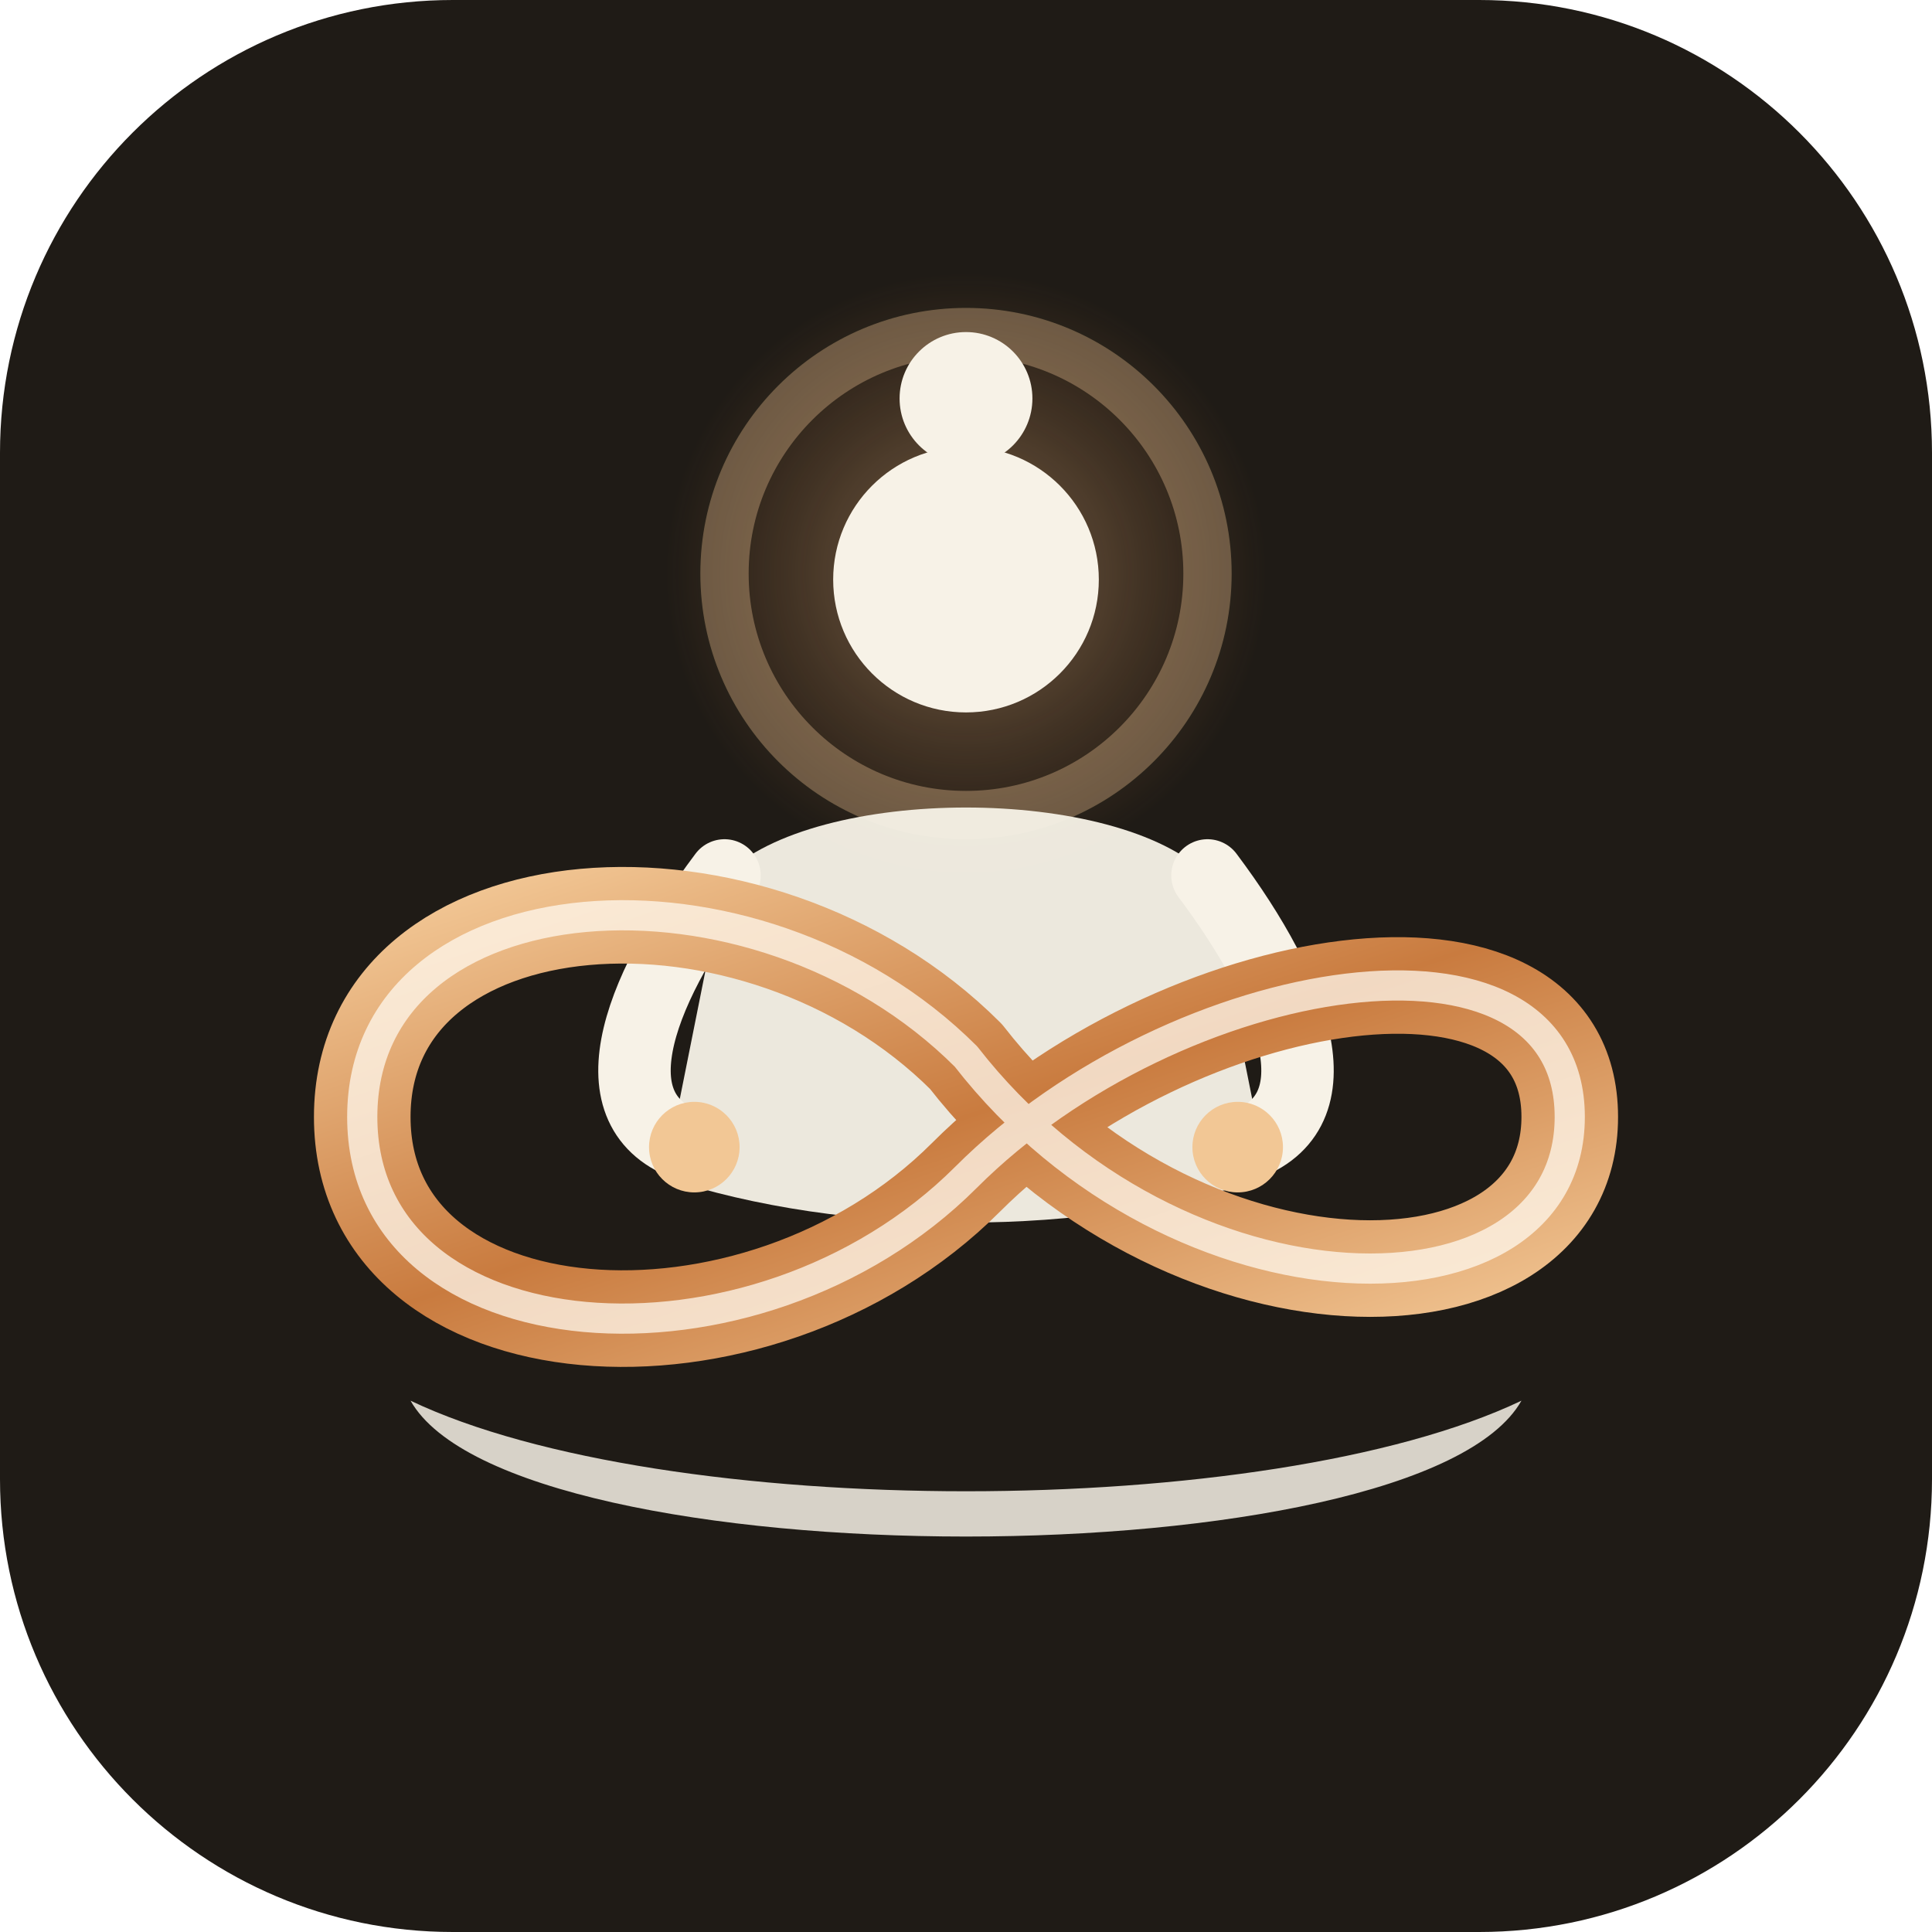
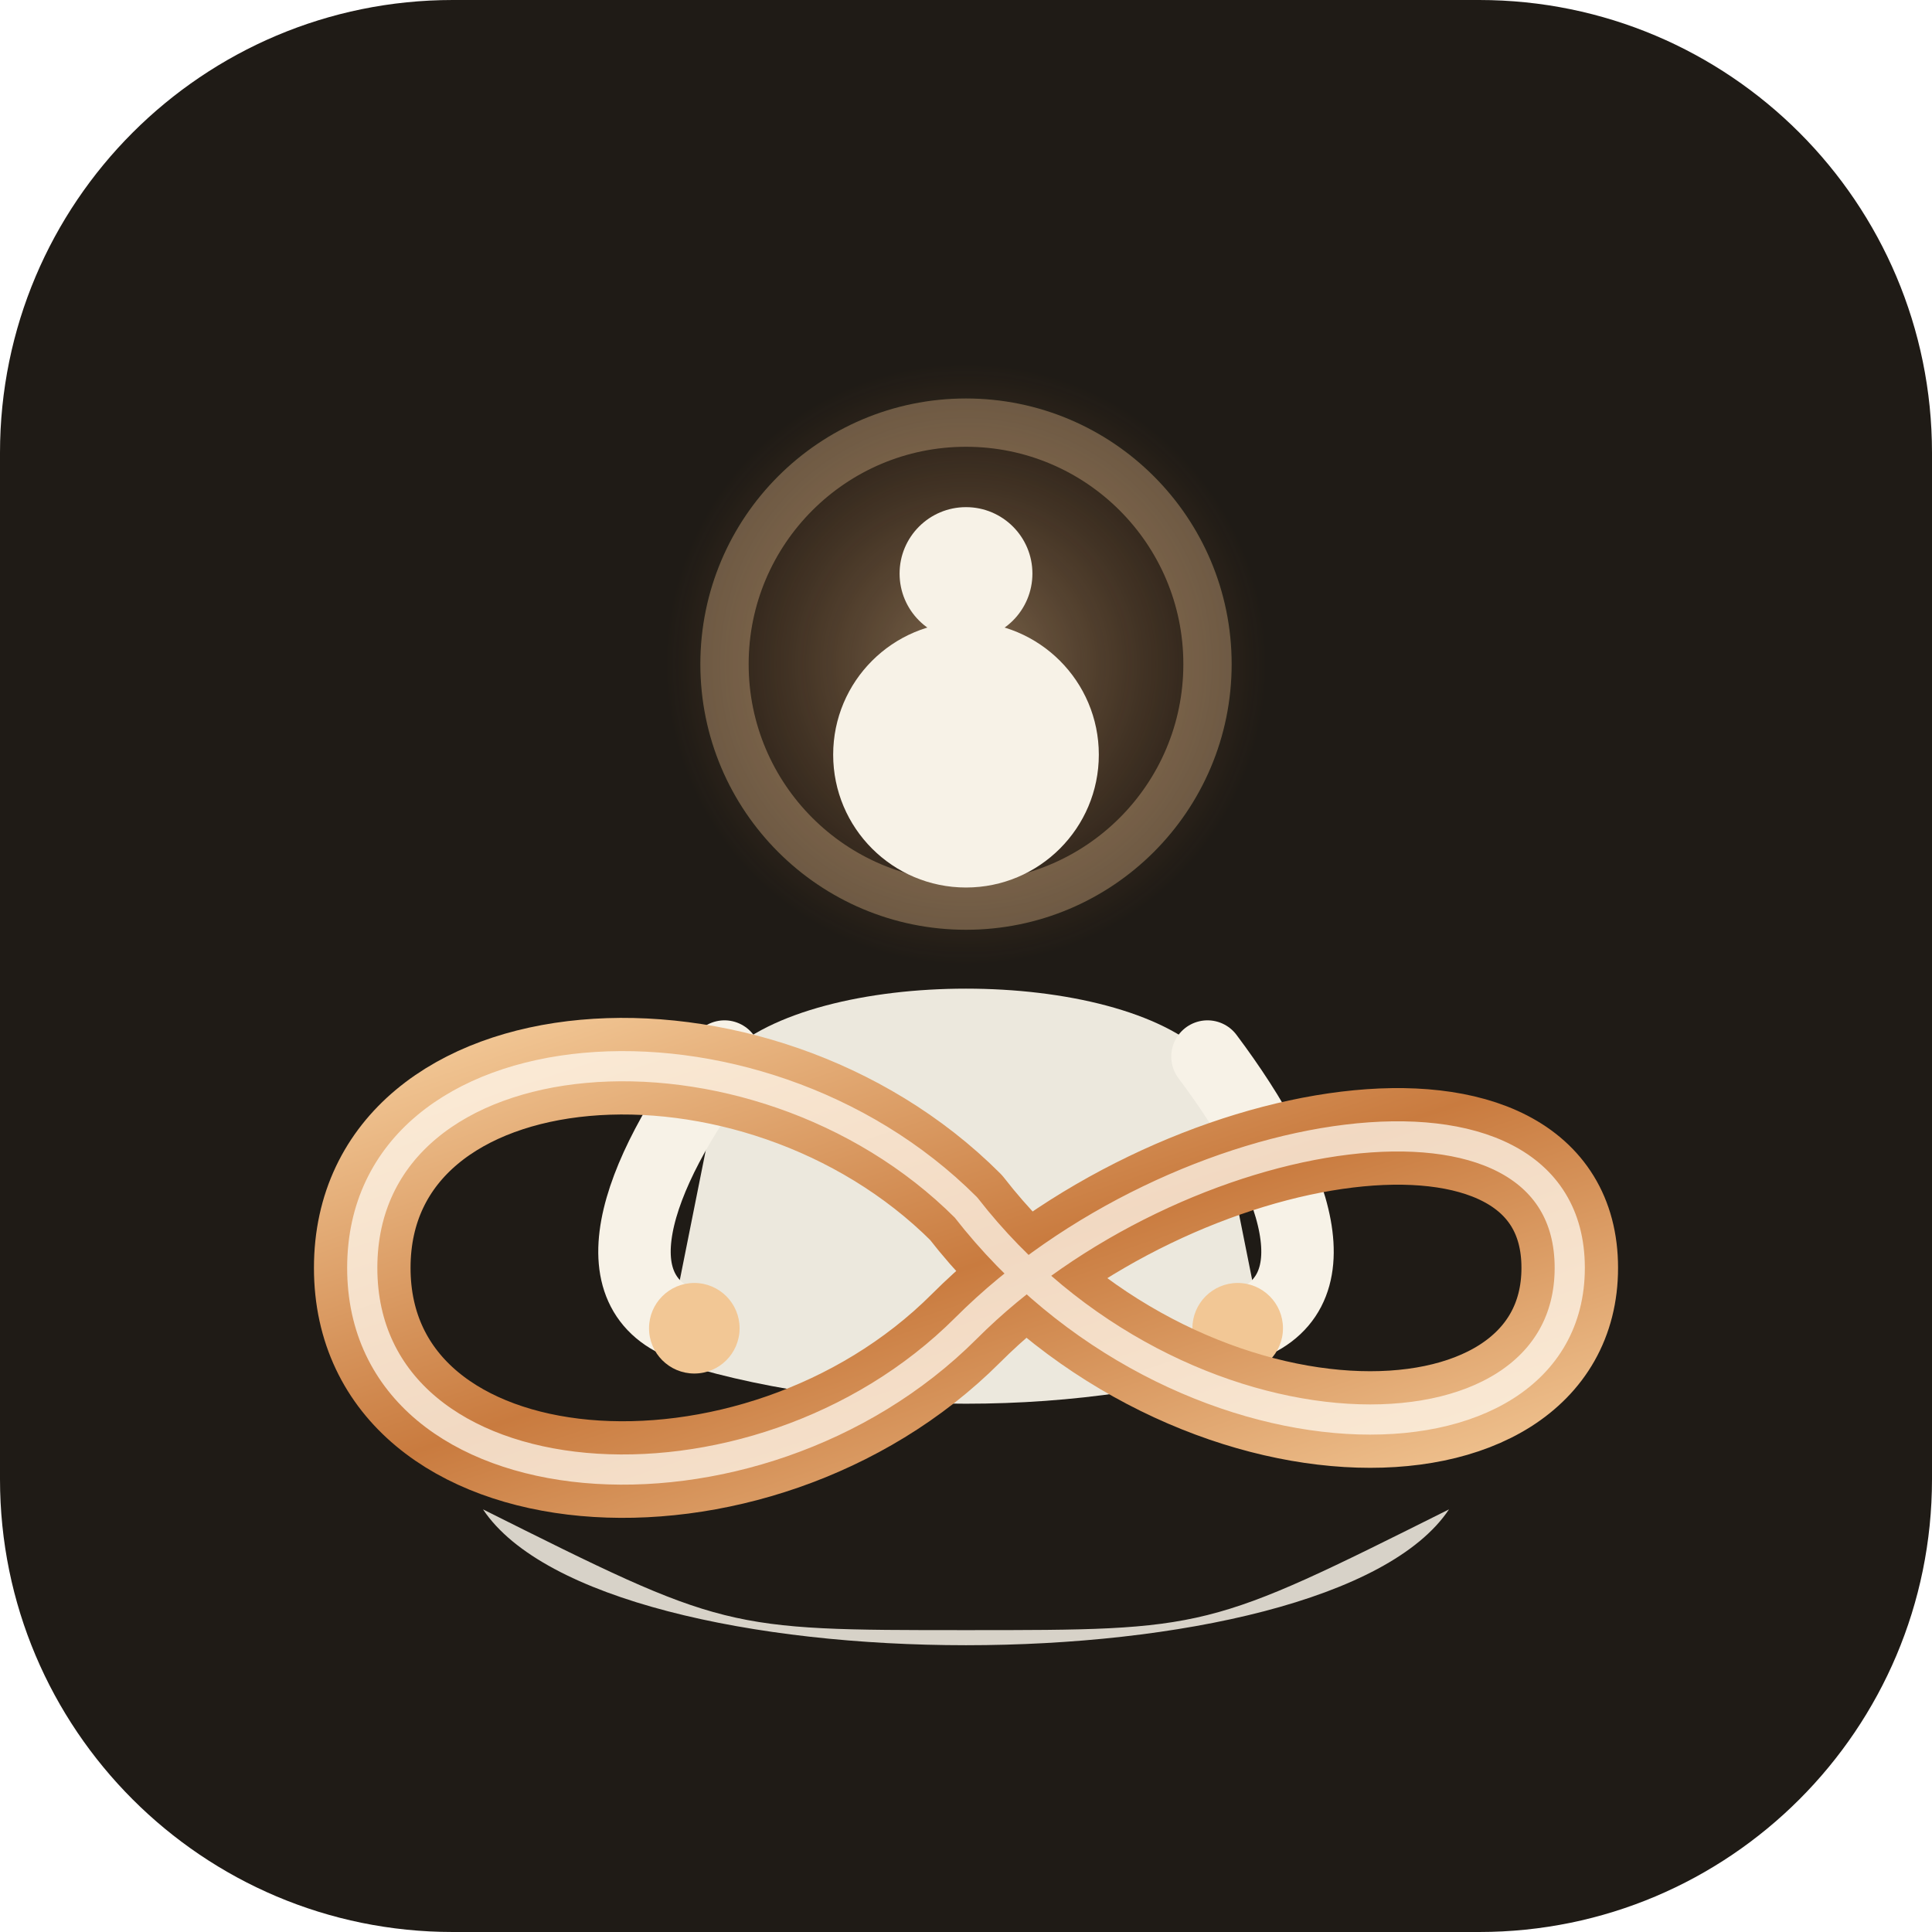
<svg xmlns="http://www.w3.org/2000/svg" viewBox="0 0 32 32" fill="none">
  <rect width="32" height="32" rx="7.5" fill="#1F1B16" />
-   <circle cx="16" cy="9.5" r="5" fill="url(#haloGlow)" opacity="0.45" />
-   <circle cx="16" cy="9.5" r="4" stroke="#F2C795" stroke-width="0.8" opacity="0.35" />
-   <circle cx="16" cy="9.6" r="2.2" fill="#F7F2E7" />
-   <circle cx="16" cy="6.6" r="1.1" fill="#F7F2E7" />
-   <path d="M 12 14.5 C 13.5 13, 18.5 13, 20 14.5 L 21 19.5 C 18 20.5, 14 20.5, 11 19.5 Z" fill="#F7F2E7" opacity="0.95" />
-   <path d="M 12 14.5 C 10.5 16.5, 9.8 18.5, 11.5 19" stroke="#F7F2E7" stroke-width="1.2" stroke-linecap="round" />
-   <path d="M 20 14.5 C 21.5 16.5, 22.2 18.5, 20.5 19" stroke="#F7F2E7" stroke-width="1.2" stroke-linecap="round" />
-   <circle cx="11.5" cy="19" r="0.75" fill="#F2C795" />
-   <circle cx="20.5" cy="19" r="0.75" fill="#F2C795" />
-   <path d="M 6.8 23.2 C 11 25.2, 21 25.2, 25.2 23.2 C 23.5 26.2, 8.5 26.2, 6.8 23.2 Z" fill="#F7F2E7" opacity="0.85" />
-   <path d="M 16 17.5 C 12.5 14, 6 14.5, 6 18.5 C 6 22.5, 12.5 23, 16 19.5 C 19.5 16, 26 15, 26 18.5 C 26 22, 19.5 22, 16 17.5 Z" stroke="url(#threadGrad)" stroke-width="1.6" stroke-linecap="round" stroke-linejoin="round" />
-   <path d="M 16 17.5 C 12.5 14, 6 14.5, 6 18.5 C 6 22.5, 12.5 23, 16 19.5 C 19.5 16, 26 15, 26 18.5 C 26 22, 19.5 22, 16 17.5 Z" stroke="#FFF8EE" stroke-width="0.5" stroke-linecap="round" stroke-linejoin="round" opacity="0.75" />
+   <circle cx="16" cy="11" r="5" fill="url(#haloGlow)" opacity="0.45" />
+   <circle cx="16" cy="11" r="4" stroke="#F2C795" stroke-width="0.8" opacity="0.35" />
+   <circle cx="16" cy="12.5" r="2.2" fill="#F7F2E7" />
+   <circle cx="16" cy="9.5" r="1.1" fill="#F7F2E7" />
+   <path d="M 12 17.5 C 13.5 16, 18.5 16, 20 17.5 L 21 22.5 C 18 23.5, 14 23.5, 11 22.5 Z" fill="#F7F2E7" opacity="0.95" />
+   <path d="M 12 17.5 C 10.5 19.5, 9.8 21.5, 11.5 22" stroke="#F7F2E7" stroke-width="1.2" stroke-linecap="round" />
+   <path d="M 20 17.5 C 21.5 19.5, 22.2 21.5, 20.5 22" stroke="#F7F2E7" stroke-width="1.2" stroke-linecap="round" />
+   <circle cx="11.5" cy="22" r="0.75" fill="#F2C795" />
+   <circle cx="20.5" cy="22" r="0.75" fill="#F2C795" />
+   <path d="M 8 25 C 12 27 12 27 16 27 C 20 27 20 27 24 25 C 22 28 10 28 8 25 Z" fill="#F7F2E7" opacity="0.85" />
+   <path d="M 16 20 C 12.5 16.5, 6 17, 6 21 C 6 25, 12.5 25.5, 16 22 C 19.5 18.5, 26 17.5, 26 21 C 26 24.5, 19.5 24.5, 16 20 Z" stroke="url(#threadGrad)" stroke-width="1.6" stroke-linecap="round" stroke-linejoin="round" />
+   <path d="M 16 20 C 12.5 16.5, 6 17, 6 21 C 6 25, 12.5 25.5, 16 22 C 19.5 18.5, 26 17.5, 26 21 C 26 24.5, 19.5 24.5, 16 20 Z" stroke="#FFF8EE" stroke-width="0.5" stroke-linecap="round" stroke-linejoin="round" opacity="0.75" />
  <defs>
    <radialGradient id="haloGlow" cx="50%" cy="50%" r="50%">
      <stop offset="0%" stop-color="#F2C795" />
      <stop offset="100%" stop-color="#C97B3F" stop-opacity="0" />
    </radialGradient>
    <linearGradient id="threadGrad" x1="0%" y1="0%" x2="100%" y2="100%">
      <stop offset="0%" stop-color="#F2C795" />
      <stop offset="50%" stop-color="#C97B3F" />
      <stop offset="100%" stop-color="#F2C795" />
    </linearGradient>
  </defs>
</svg>
